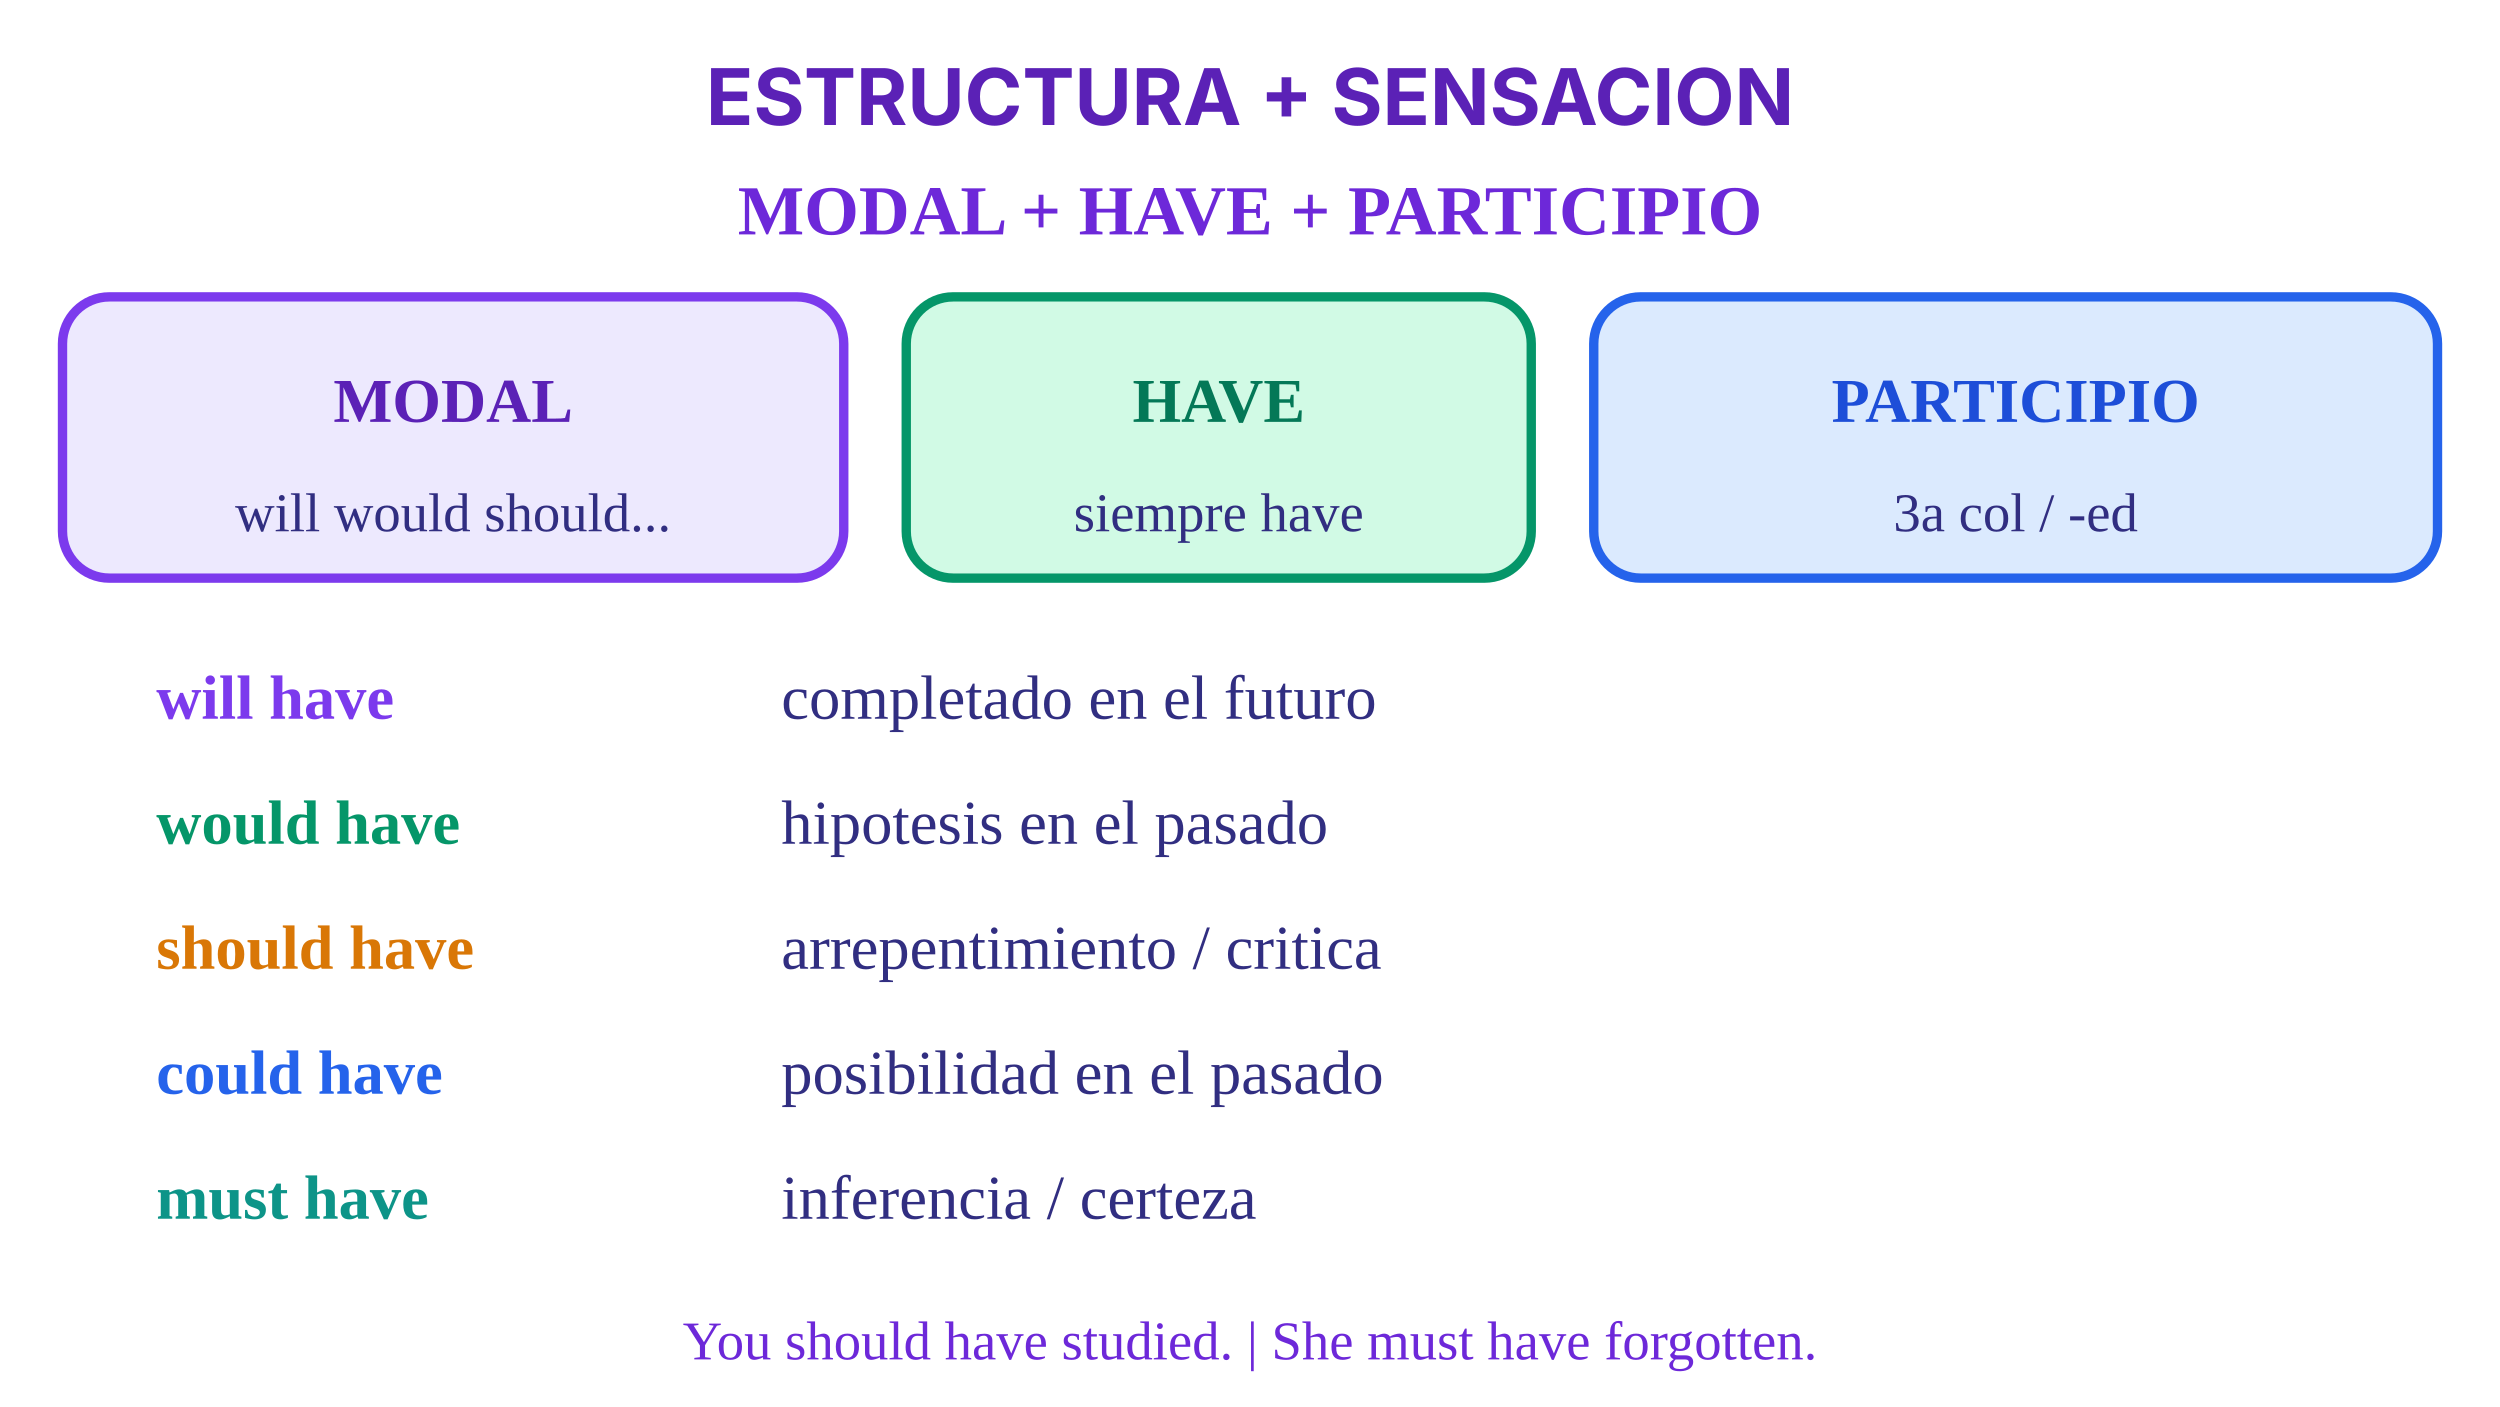
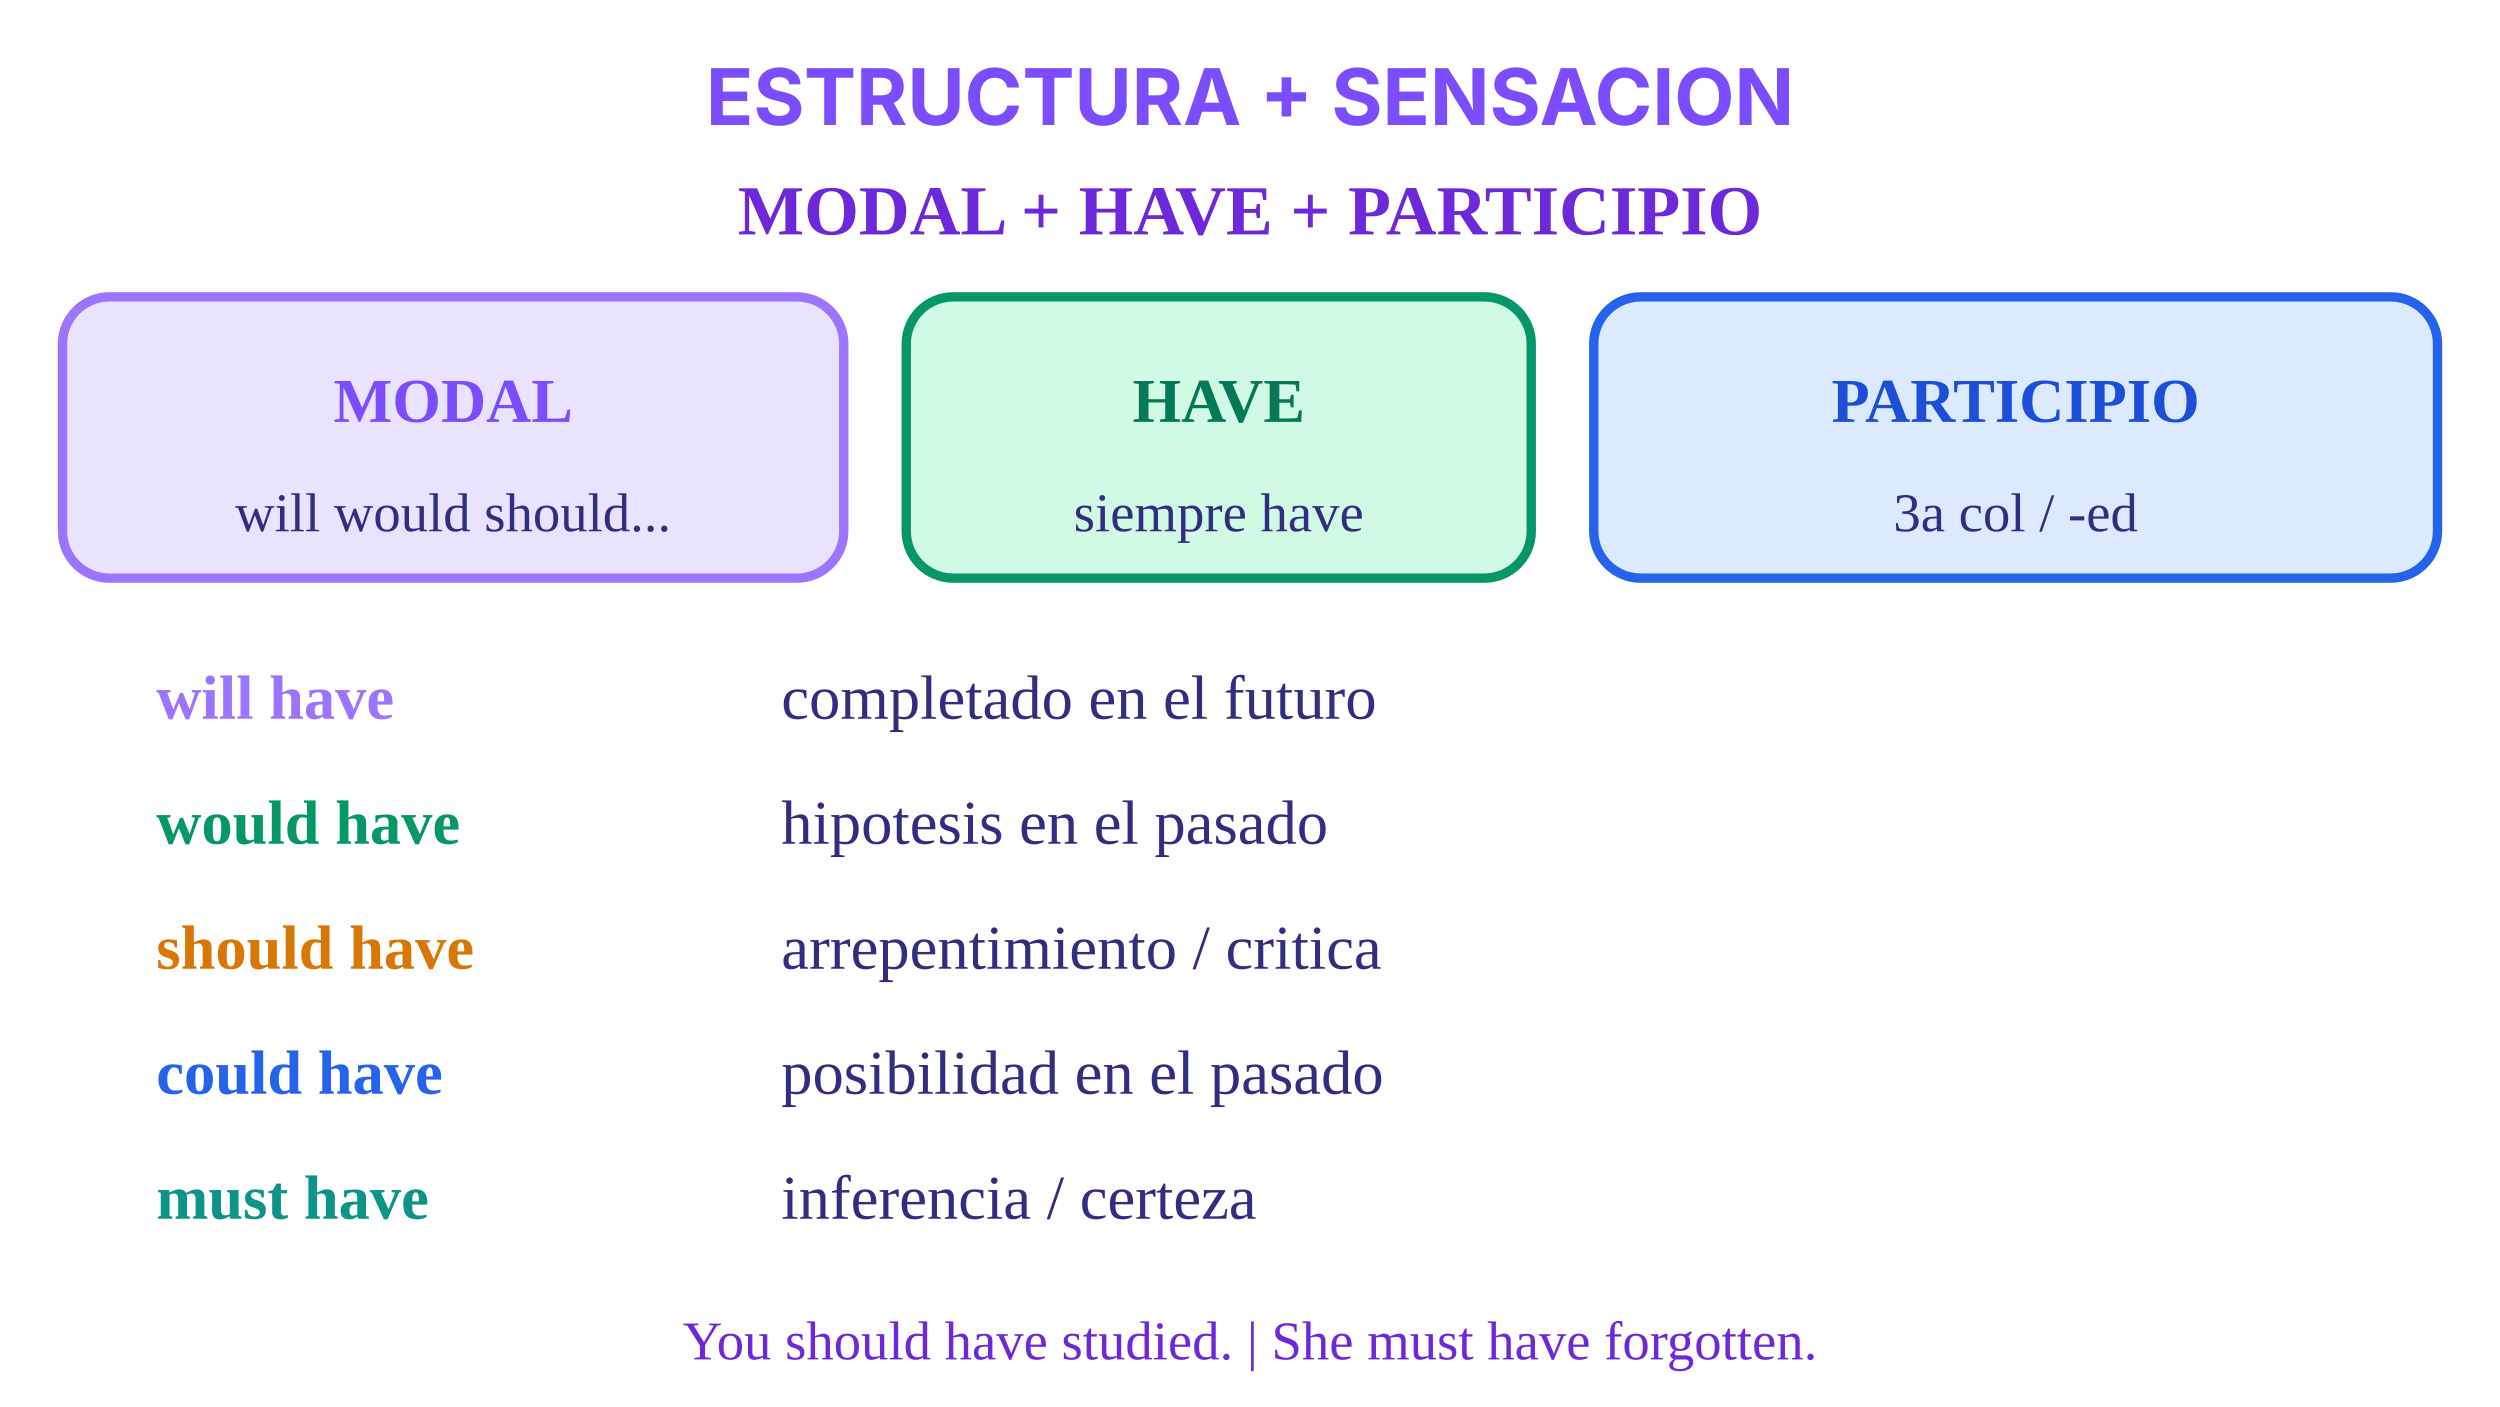
<svg xmlns="http://www.w3.org/2000/svg" viewBox="0 0 320 180" role="img" aria-label="Modal + Have + Participio">
  <rect width="320" height="180" rx="12" fill="none" />
-   <text x="160" y="16" text-anchor="middle" fill="#5B21B6" font-family="Inter,sans-serif" font-size="10" font-weight="bold">ESTRUCTURA + SENSACION</text>
+   <text x="160" y="16" text-anchor="middle" fill="#7B4DFF" font-family="Inter,sans-serif" font-size="10" font-weight="bold">ESTRUCTURA + SENSACION</text>
  <text x="160" y="30" text-anchor="middle" fill="#6d28d9" font-size="9" font-weight="bold">MODAL + HAVE + PARTICIPIO</text>
-   <rect x="8" y="38" width="100" height="36" rx="6" fill="#ede9fe" stroke="#7c3aed" stroke-width="1.2" />
-   <text x="58" y="54" text-anchor="middle" fill="#5B21B6" font-size="8" font-weight="bold">MODAL</text>
+   <rect x="8" y="38" width="100" height="36" rx="6" fill="rgba(123,77,255,0.16)" stroke="#9B74FF" stroke-width="1.2" />
+   <text x="58" y="54" text-anchor="middle" fill="#7B4DFF" font-size="8" font-weight="bold">MODAL</text>
  <text x="58" y="68" text-anchor="middle" fill="#312e81" font-size="7">will would should...</text>
  <rect x="116" y="38" width="80" height="36" rx="6" fill="#d1fae5" stroke="#059669" stroke-width="1.2" />
  <text x="156" y="54" text-anchor="middle" fill="#047857" font-size="8" font-weight="bold">HAVE</text>
  <text x="156" y="68" text-anchor="middle" fill="#312e81" font-size="7">siempre have</text>
  <rect x="204" y="38" width="108" height="36" rx="6" fill="#dbeafe" stroke="#2563eb" stroke-width="1.2" />
  <text x="258" y="54" text-anchor="middle" fill="#1d4ed8" font-size="8" font-weight="bold">PARTICIPIO</text>
  <text x="258" y="68" text-anchor="middle" fill="#312e81" font-size="7">3a col / -ed</text>
-   <text x="20" y="92" fill="#7c3aed" font-size="8" font-weight="bold">will have</text>
+   <text x="20" y="92" fill="#9B74FF" font-size="8" font-weight="bold">will have</text>
  <text x="100" y="92" fill="#312e81" font-size="8">completado en el futuro</text>
  <text x="20" y="108" fill="#059669" font-size="8" font-weight="bold">would have</text>
  <text x="100" y="108" fill="#312e81" font-size="8">hipotesis en el pasado</text>
  <text x="20" y="124" fill="#d97706" font-size="8" font-weight="bold">should have</text>
  <text x="100" y="124" fill="#312e81" font-size="8">arrepentimiento / critica</text>
  <text x="20" y="140" fill="#2563eb" font-size="8" font-weight="bold">could have</text>
  <text x="100" y="140" fill="#312e81" font-size="8">posibilidad en el pasado</text>
  <text x="20" y="156" fill="#0d9488" font-size="8" font-weight="bold">must have</text>
  <text x="100" y="156" fill="#312e81" font-size="8">inferencia / certeza</text>
  <text x="160" y="174" text-anchor="middle" fill="#6d28d9" font-size="7">You should have studied. | She must have forgotten.</text>
</svg>
